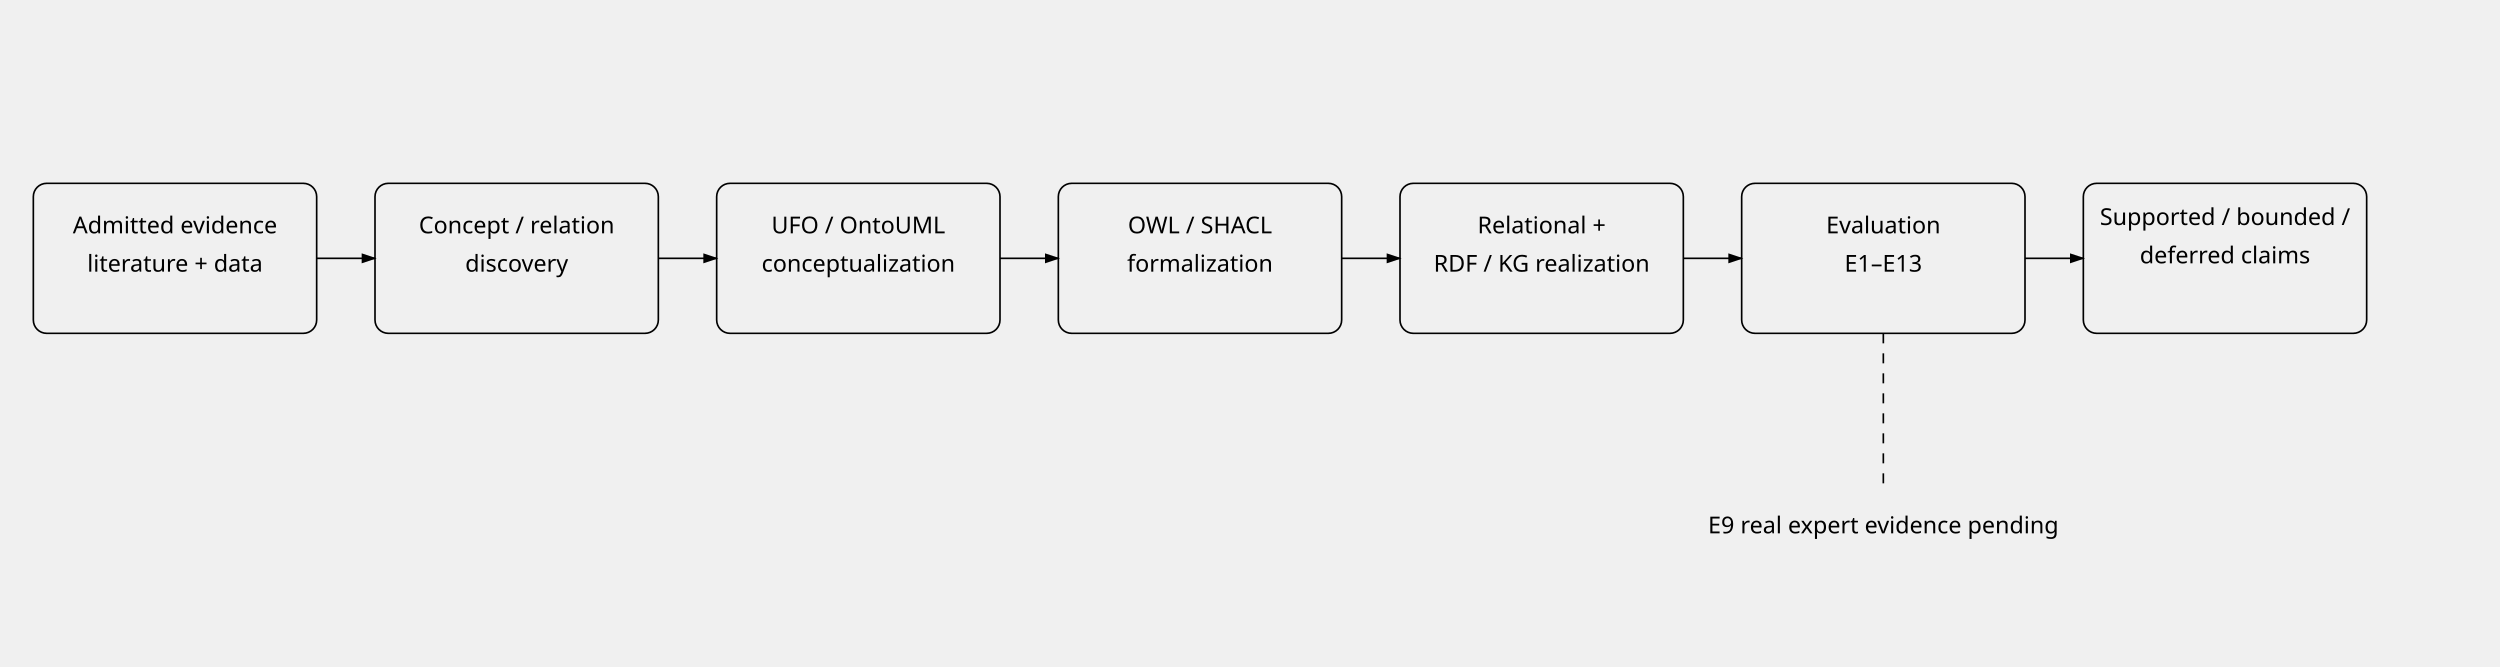
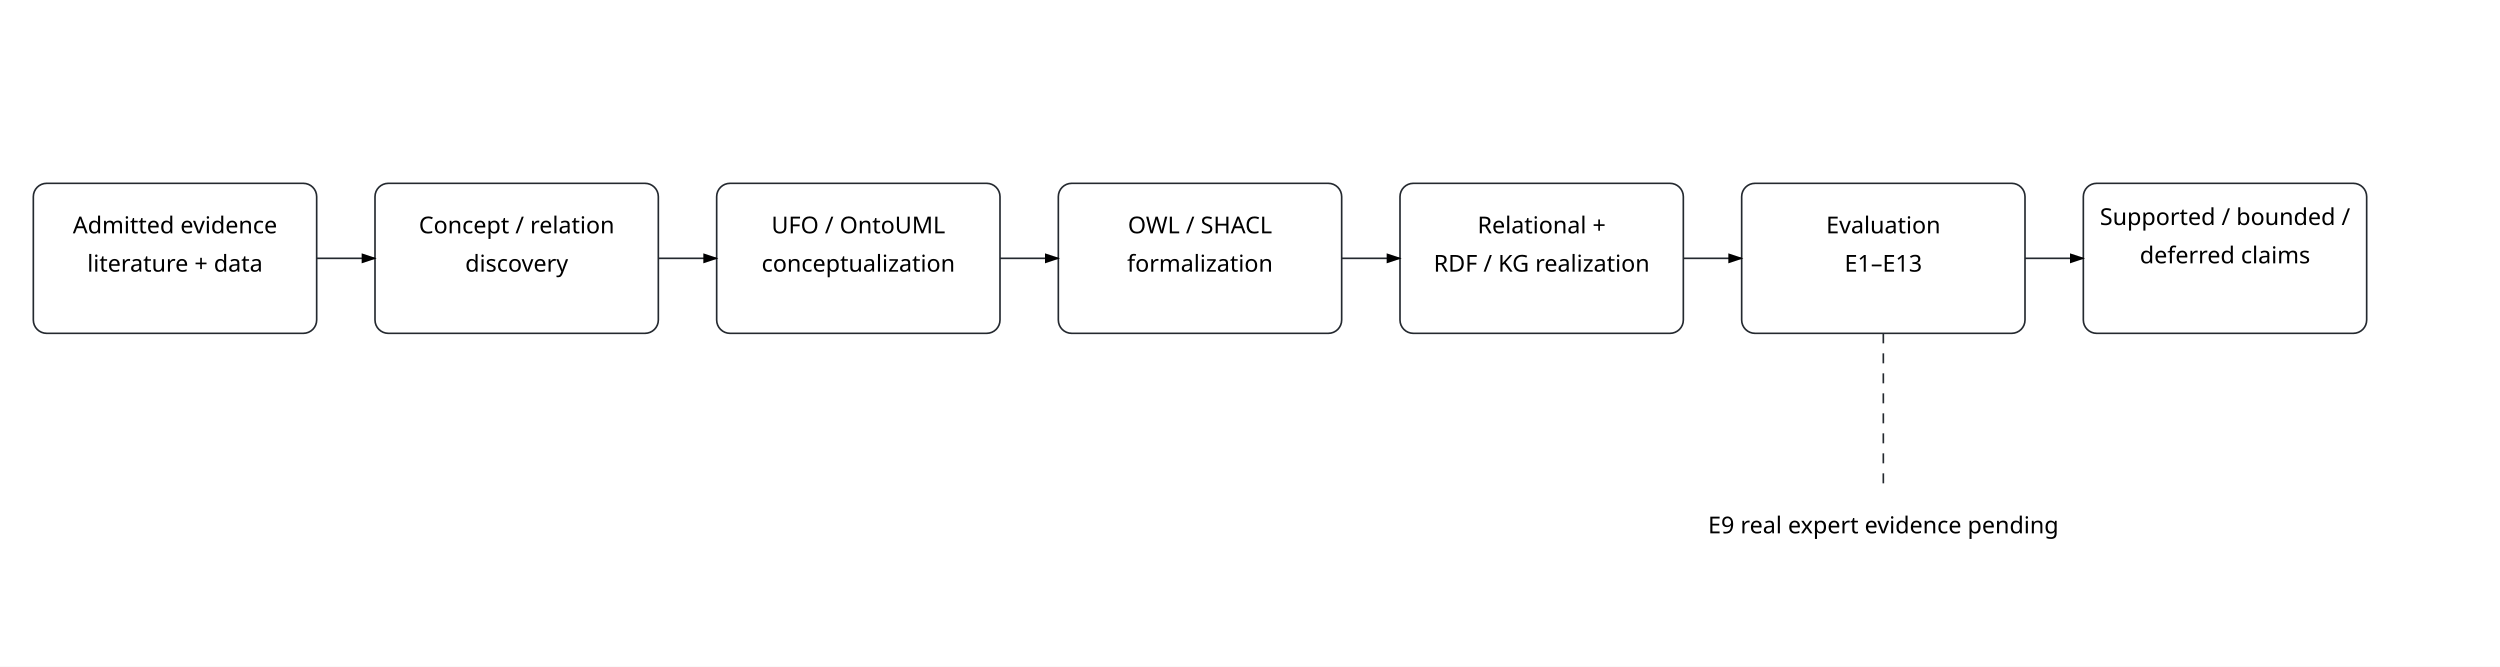
- <svg xmlns="http://www.w3.org/2000/svg" viewBox="0 0 1500 400" role="img" aria-labelledby="title desc">
+ <svg xmlns="http://www.w3.org/2000/svg" viewBox="0 0 1500 400" role="img" aria-labelledby="title desc" data-theme-safe="true" style="color:#24292f;background:#ffffff">
+   <rect id="diagram-background" x="0" y="0" width="100%" height="100%" fill="#ffffff" stroke="none" pointer-events="none" />
  <defs>
    <marker id="a" markerWidth="10" markerHeight="10" refX="8" refY="3" orient="auto">
      <path d="M0,0 L0,6 L9,3 z" />
    </marker>
    <style>.p{stroke-dasharray:6 6}text{font-family:sans-serif}</style>
  </defs>
  <g fill="none" stroke="currentColor">
    <rect x="20" y="110" width="170" height="90" rx="8" />
    <rect x="225" y="110" width="170" height="90" rx="8" />
    <rect x="430" y="110" width="170" height="90" rx="8" />
    <rect x="635" y="110" width="170" height="90" rx="8" />
    <rect x="840" y="110" width="170" height="90" rx="8" />
    <rect x="1045" y="110" width="170" height="90" rx="8" />
    <rect x="1250" y="110" width="170" height="90" rx="8" />
    <line x1="190" y1="155" x2="225" y2="155" marker-end="url(#a)" />
    <line x1="395" y1="155" x2="430" y2="155" marker-end="url(#a)" />
    <line x1="600" y1="155" x2="635" y2="155" marker-end="url(#a)" />
    <line x1="805" y1="155" x2="840" y2="155" marker-end="url(#a)" />
    <line x1="1010" y1="155" x2="1045" y2="155" marker-end="url(#a)" />
    <line x1="1215" y1="155" x2="1250" y2="155" marker-end="url(#a)" />
    <line class="p" x1="1130" y1="200" x2="1130" y2="295" />
  </g>
  <g font-size="14" text-anchor="middle">
    <text x="105" y="140">Admitted evidence</text>
    <text x="105" y="163">literature + data</text>
    <text x="310" y="140">Concept / relation</text>
    <text x="310" y="163">discovery</text>
    <text x="515" y="140">UFO / OntoUML</text>
    <text x="515" y="163">conceptualization</text>
    <text x="720" y="140">OWL / SHACL</text>
    <text x="720" y="163">formalization</text>
    <text x="925" y="140">Relational +</text>
    <text x="925" y="163">RDF / KG realization</text>
    <text x="1130" y="140">Evaluation</text>
    <text x="1130" y="163">E1–E13</text>
    <text x="1335" y="135">Supported / bounded /</text>
    <text x="1335" y="158">deferred claims</text>
    <text x="1130" y="320">E9 real expert evidence pending</text>
  </g>
</svg>
